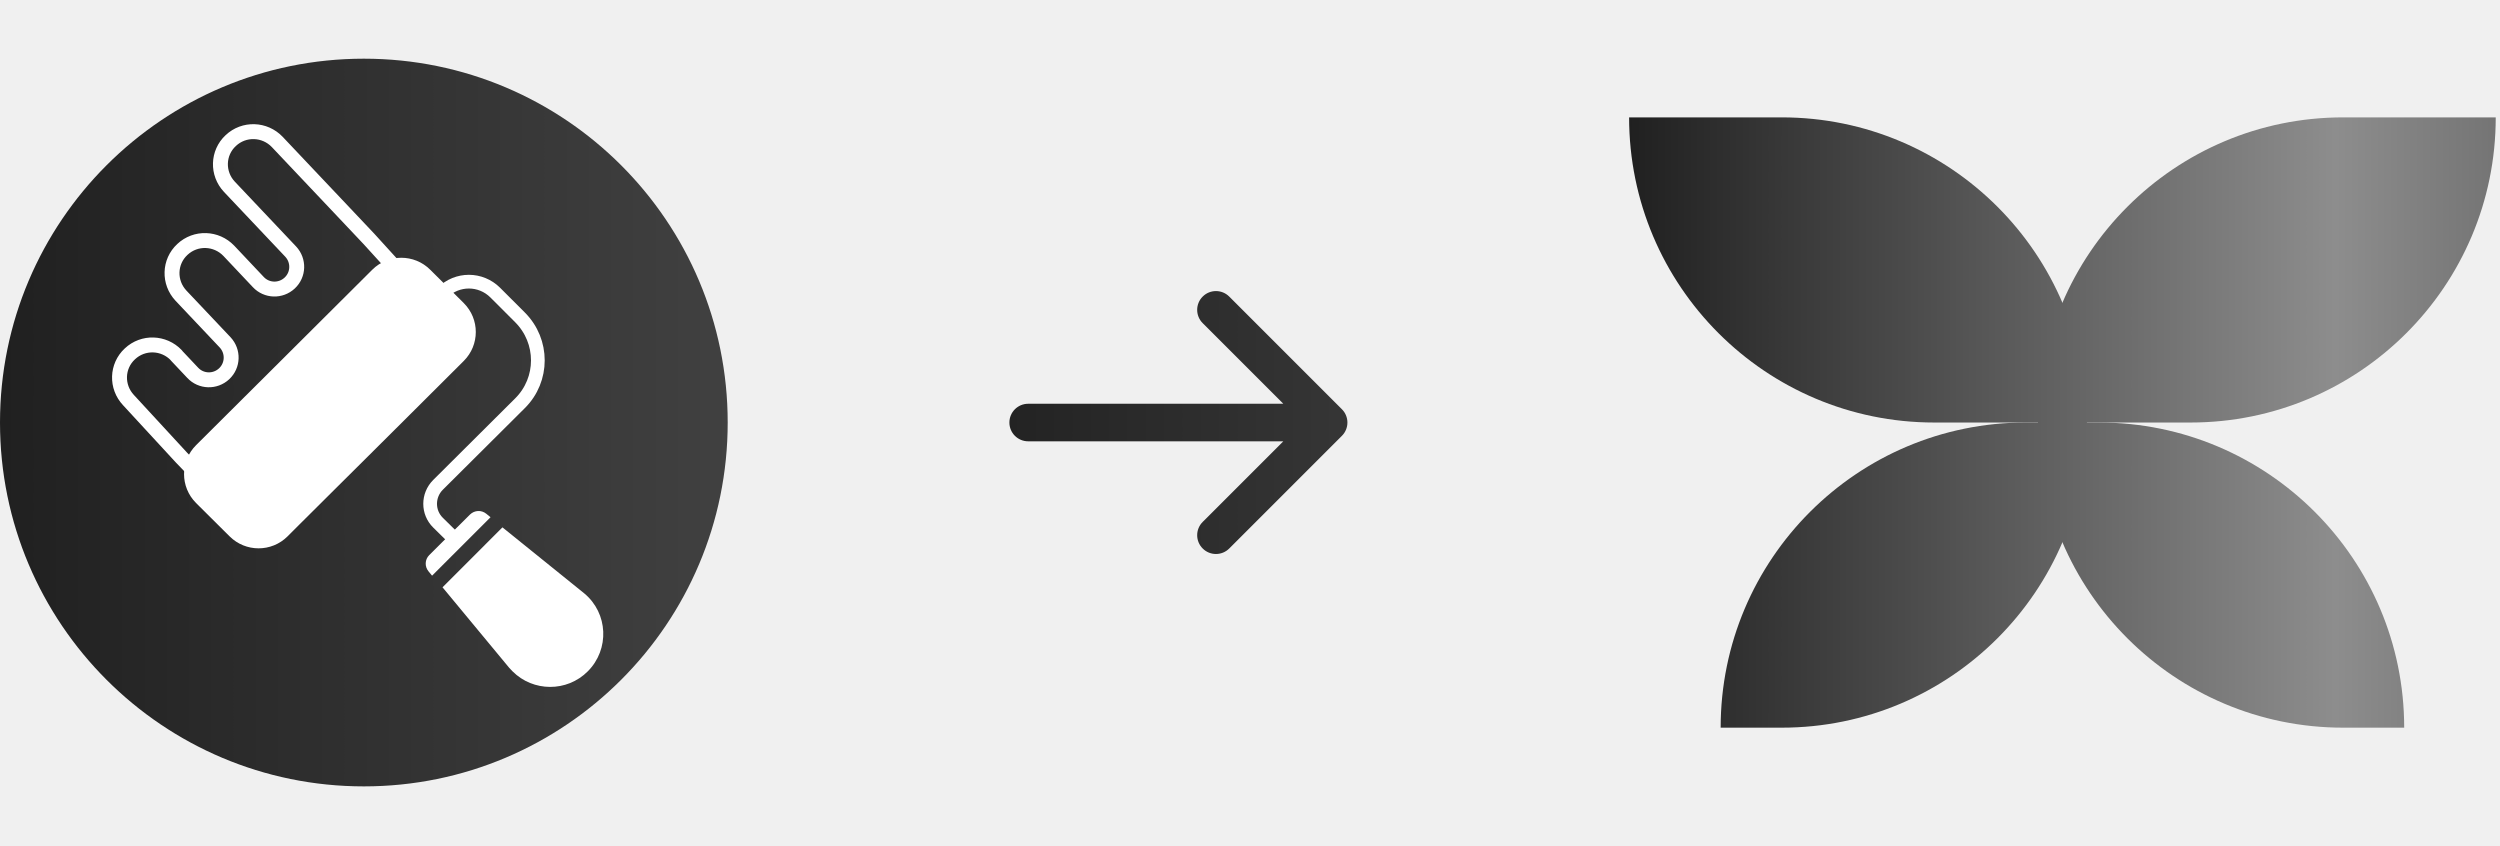
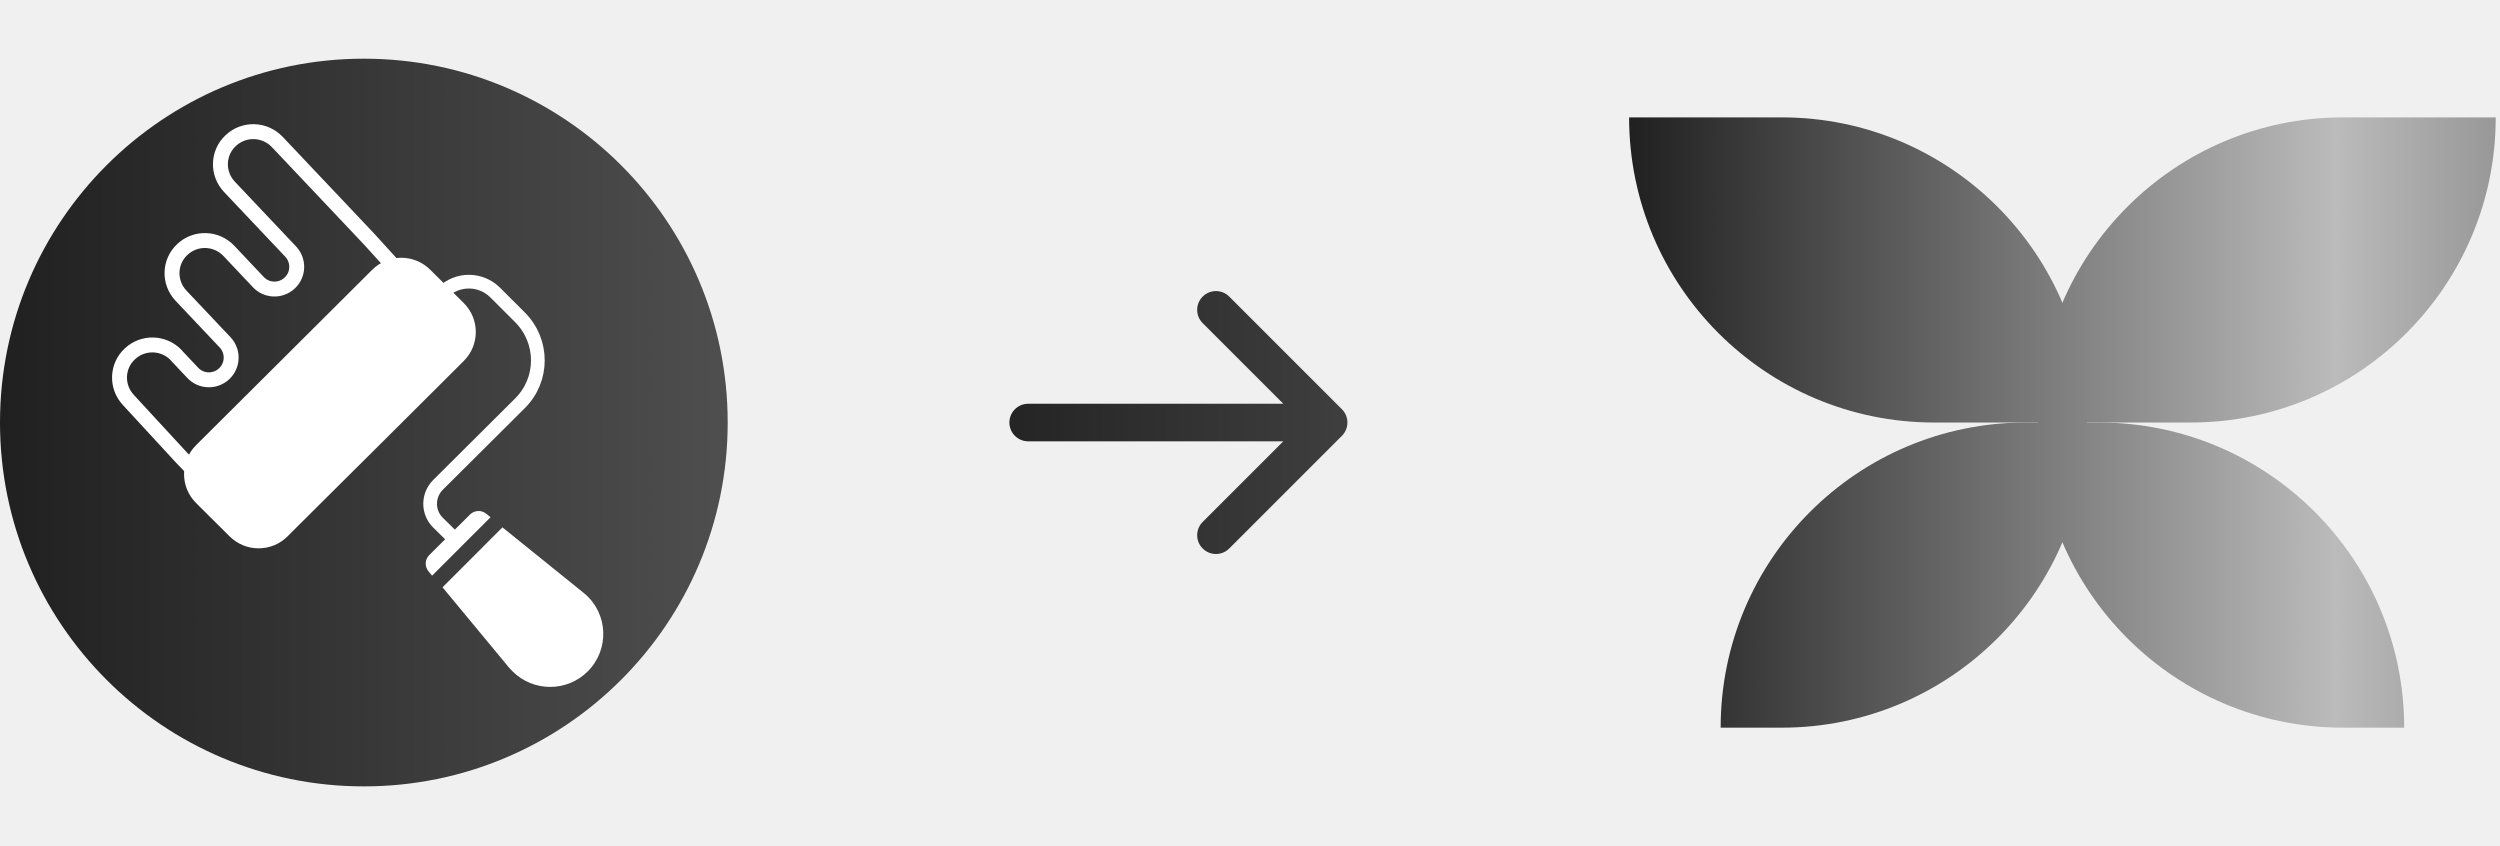
<svg xmlns="http://www.w3.org/2000/svg" width="213" height="72" viewBox="0 0 213 72" fill="none" role="img" aria-label="Renovate to Changesets">
  <defs>
    <linearGradient id="logo-flow" gradientUnits="userSpaceOnUse" x1="0" y1="36" x2="426" y2="36">
      <stop offset="0" stop-color="#202020" />
-       <stop offset="0.25" stop-color="#8d8d8d" />
+       <stop offset="0.25" stop-color="#bbbbbb" />
      <stop offset="0.5" stop-color="#202020" />
-       <stop offset="0.75" stop-color="#8d8d8d" />
+       <stop offset="0.75" stop-color="#bbbbbb" />
      <stop offset="1" stop-color="#202020" />
-       <animate attributeName="x1" values="0;-213" dur="3s" repeatCount="indefinite" />
-       <animate attributeName="x2" values="426;213" dur="3s" repeatCount="indefinite" />
+       <animateTransform attributeName="gradientTransform" type="translate" from="0 0" to="-213 0" dur="3s" repeatCount="indefinite" />
    </linearGradient>
  </defs>
  <g transform="translate(0 5) scale(1.9375)">
    <circle cx="16" cy="16" r="16" fill="url(#logo-flow)" />
    <g fill="none" transform="translate(1.71 1.435) scale(0.8864)">
      <path d="M6.818 13.093C6.199 12.444 5.172 12.405 4.514 13.025C3.855 13.635 3.826 14.661 4.446 15.32L7.07 18.166L7.612 18.728L17.749 8.833L16.374 7.322L14.883 5.744L11.824 2.51C11.204 1.862 10.178 1.823 9.519 2.443C8.861 3.053 8.832 4.079 9.452 4.737L12.492 7.952C12.908 8.397 12.889 9.094 12.443 9.51C11.998 9.927 11.301 9.907 10.885 9.462L9.423 7.913C8.803 7.264 7.777 7.226 7.118 7.845C6.46 8.455 6.431 9.481 7.051 10.14L9.239 12.454C9.655 12.899 9.636 13.596 9.19 14.013C8.745 14.429 8.048 14.41 7.631 13.964L6.818 13.102" stroke="#ffffff" stroke-width="0.74" stroke-linecap="round" stroke-linejoin="round" />
      <path d="M20.024 9.985C20.383 9.627 20.857 9.443 21.332 9.443C21.806 9.443 22.28 9.627 22.639 9.985L23.868 11.214C25.049 12.396 25.049 14.303 23.868 15.475L19.802 19.522C19.279 20.044 19.279 20.887 19.802 21.4L20.46 22.049" stroke="#ffffff" stroke-width="0.68" stroke-linecap="round" stroke-linejoin="round" />
      <path d="M12.25 13.645L8.058 17.818C7.409 18.466 7.409 19.512 8.058 20.161L8.222 20.325L9.723 21.816C10.372 22.465 11.427 22.465 12.076 21.816L12.686 21.206L14.535 19.367L15.813 18.098L17.875 16.046L20.819 13.112C21.467 12.463 21.467 11.418 20.819 10.769L19.153 9.113C18.505 8.465 17.449 8.465 16.8 9.113L12.25 13.645Z" fill="#ffffff" stroke="#ffffff" stroke-width="0.74" stroke-linecap="round" stroke-linejoin="round" />
      <path d="M19.511 24.024L22.406 21.129L22.193 20.955C21.951 20.761 21.612 20.78 21.39 20.993L19.366 23.007C19.143 23.23 19.134 23.578 19.327 23.811L19.502 24.024H19.511Z" fill="#ffffff" />
      <path d="M27.053 24.905L22.997 21.632L20.024 24.605L23.335 28.603C23.384 28.661 23.442 28.719 23.5 28.777C24.517 29.794 26.192 29.814 27.228 28.777C28.322 27.683 28.244 25.892 27.053 24.905Z" fill="#ffffff" />
    </g>
  </g>
  <path fill-rule="evenodd" clip-rule="evenodd" transform="translate(81.2 16.8) scale(1.6)" d="M13.293 5.293C13.683 4.902 14.317 4.902 14.707 5.293L20.707 11.293C20.895 11.48 21 11.735 21 12C21 12.265 20.895 12.52 20.707 12.707L14.707 18.707C14.317 19.098 13.683 19.098 13.293 18.707C12.902 18.317 12.902 17.683 13.293 17.293L17.586 13H4C3.448 13 3 12.552 3 12C3 11.448 3.448 11 4 11H17.586L13.293 6.707C12.902 6.317 12.902 5.683 13.293 5.293Z" fill="url(#logo-flow)" />
  <g transform="translate(138.8 10) scale(0.5652174)">
    <path d="M68.997 45.998C68.997 20.594 48.403 0 22.999 0H0C0 25.404 20.594 45.998 45.998 45.998H68.997Z" fill="url(#logo-flow)" />
    <path d="M68.997 45.998C68.997 71.402 48.403 91.996 22.999 91.996H13.799C13.799 66.592 34.393 45.998 59.797 45.998L68.997 45.998Z" fill="url(#logo-flow)" />
    <path d="M61.637 45.998C61.637 20.594 82.231 0 107.635 0H130.634C130.634 25.404 110.04 45.998 84.636 45.998H61.637Z" fill="url(#logo-flow)" />
    <path d="M61.637 45.998C61.637 71.402 82.231 91.996 107.635 91.996H116.835C116.835 66.592 96.241 45.998 70.837 45.998L61.637 45.998Z" fill="url(#logo-flow)" />
    <path d="M65.317 27.94C67.686 33.484 68.997 39.588 68.997 45.998C68.997 52.408 67.686 58.511 65.317 64.055C62.948 58.511 61.637 52.408 61.637 45.998C61.637 39.588 62.948 33.484 65.317 27.94Z" fill="url(#logo-flow)" />
  </g>
</svg>
